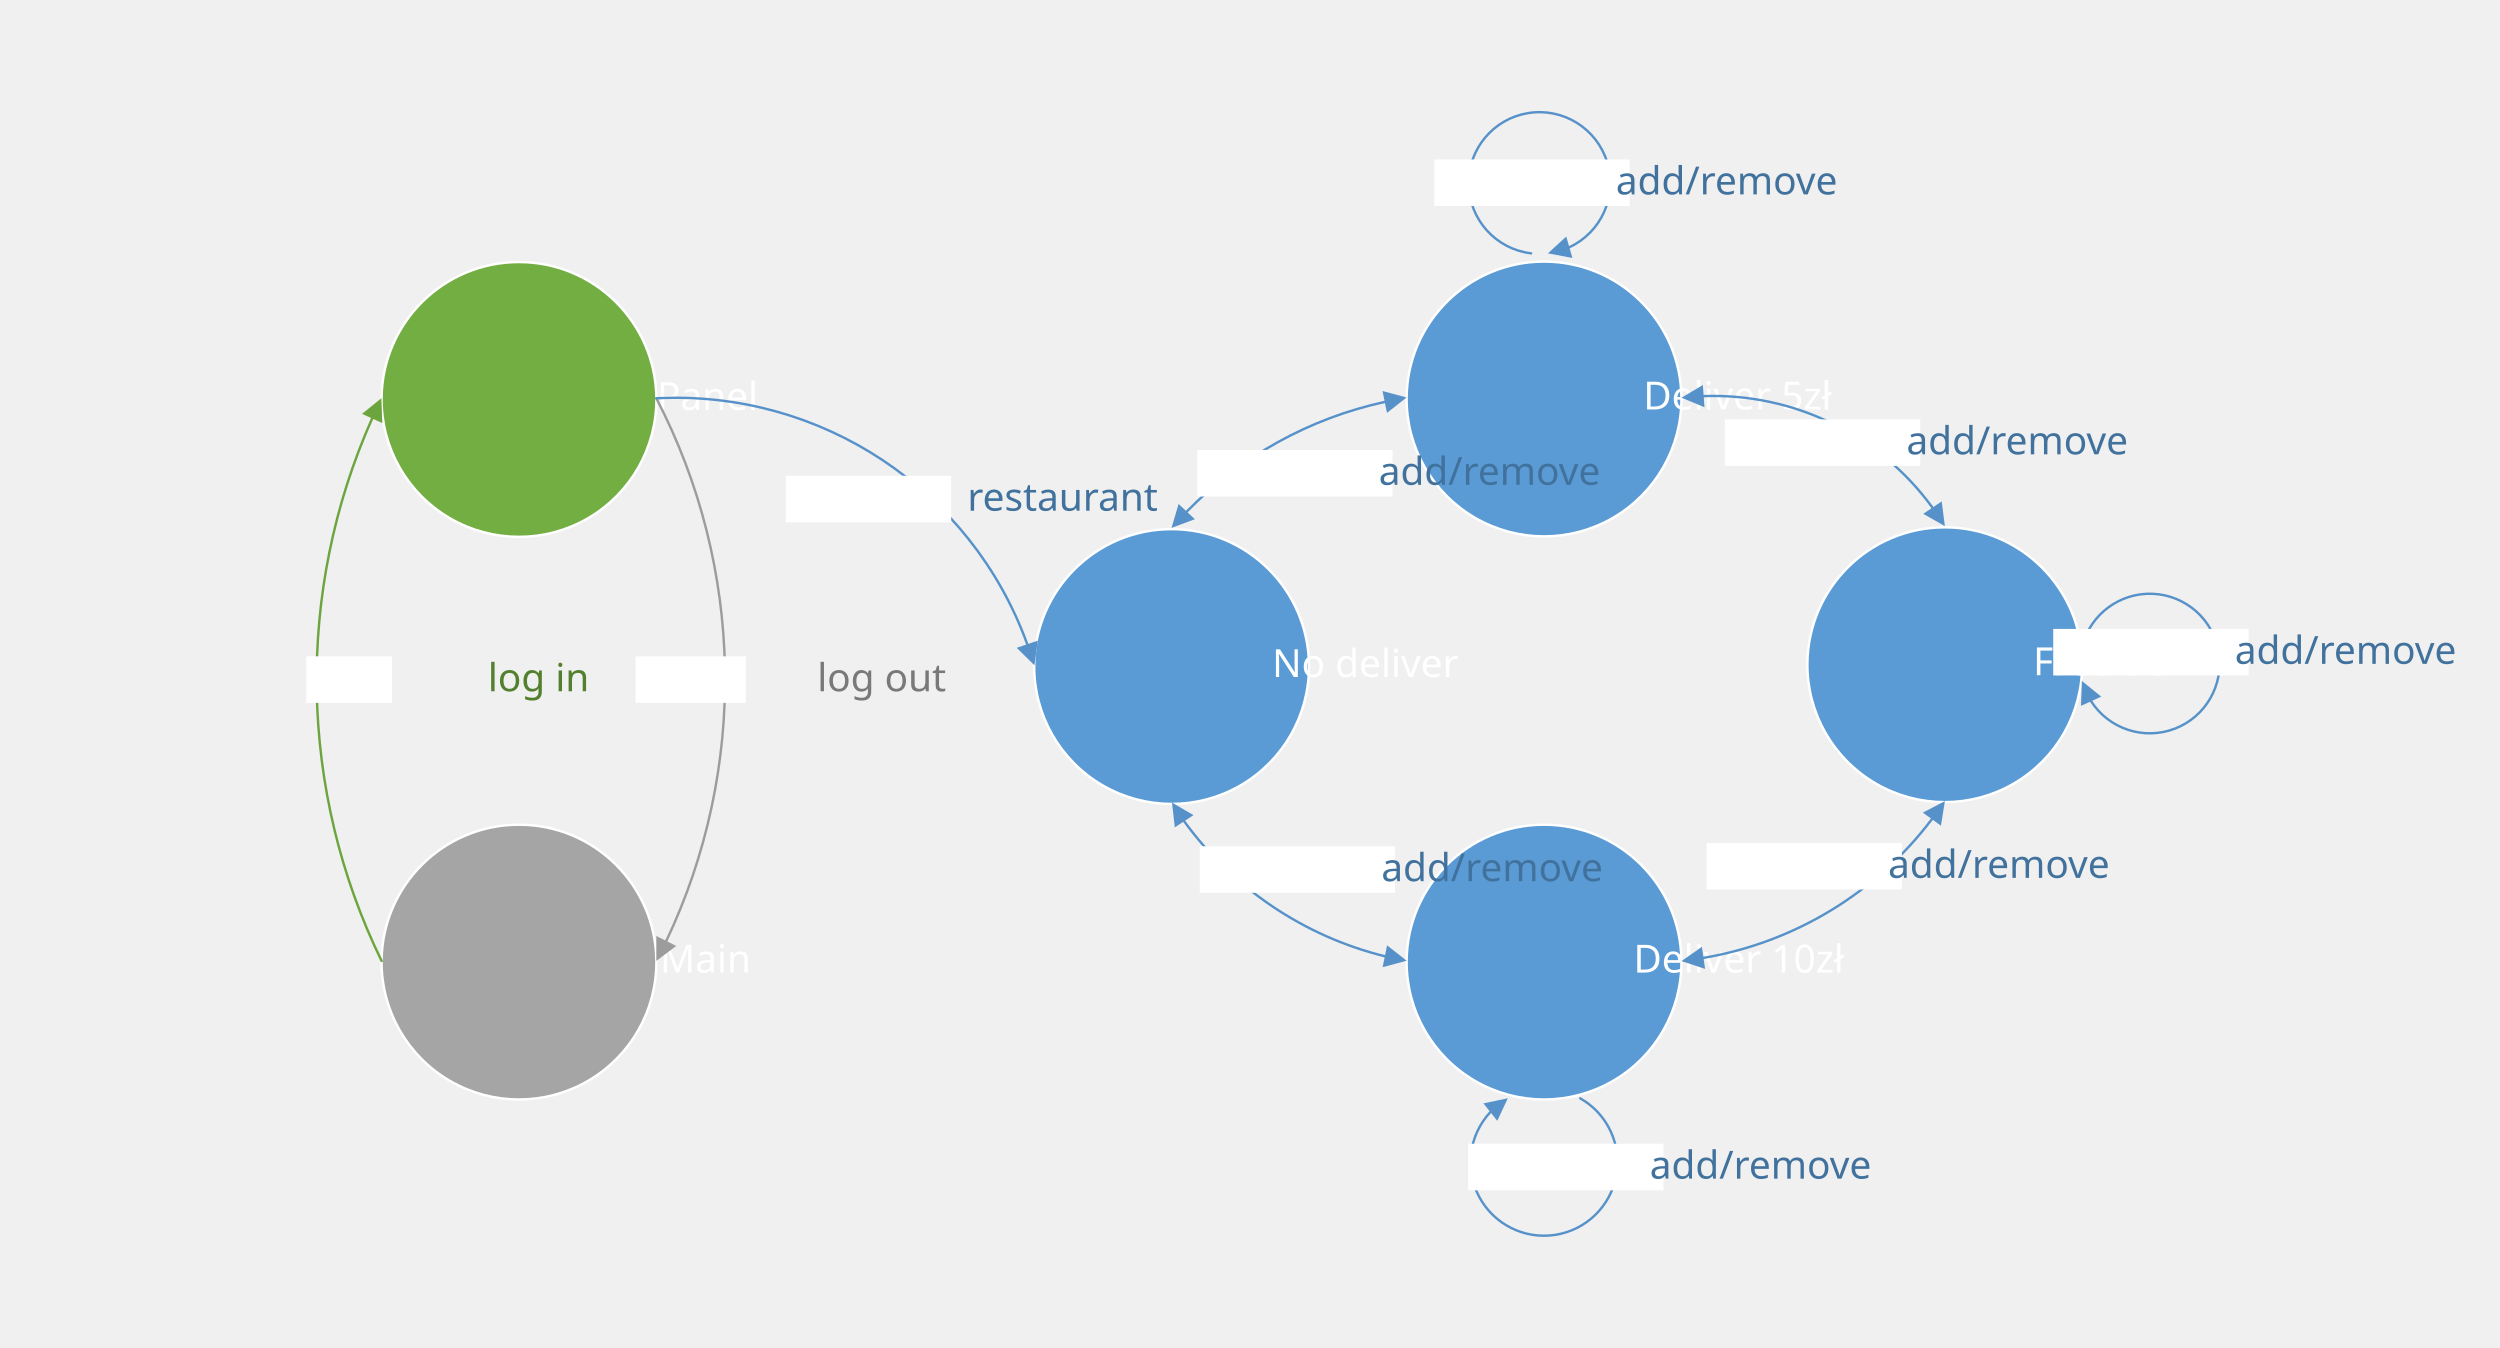
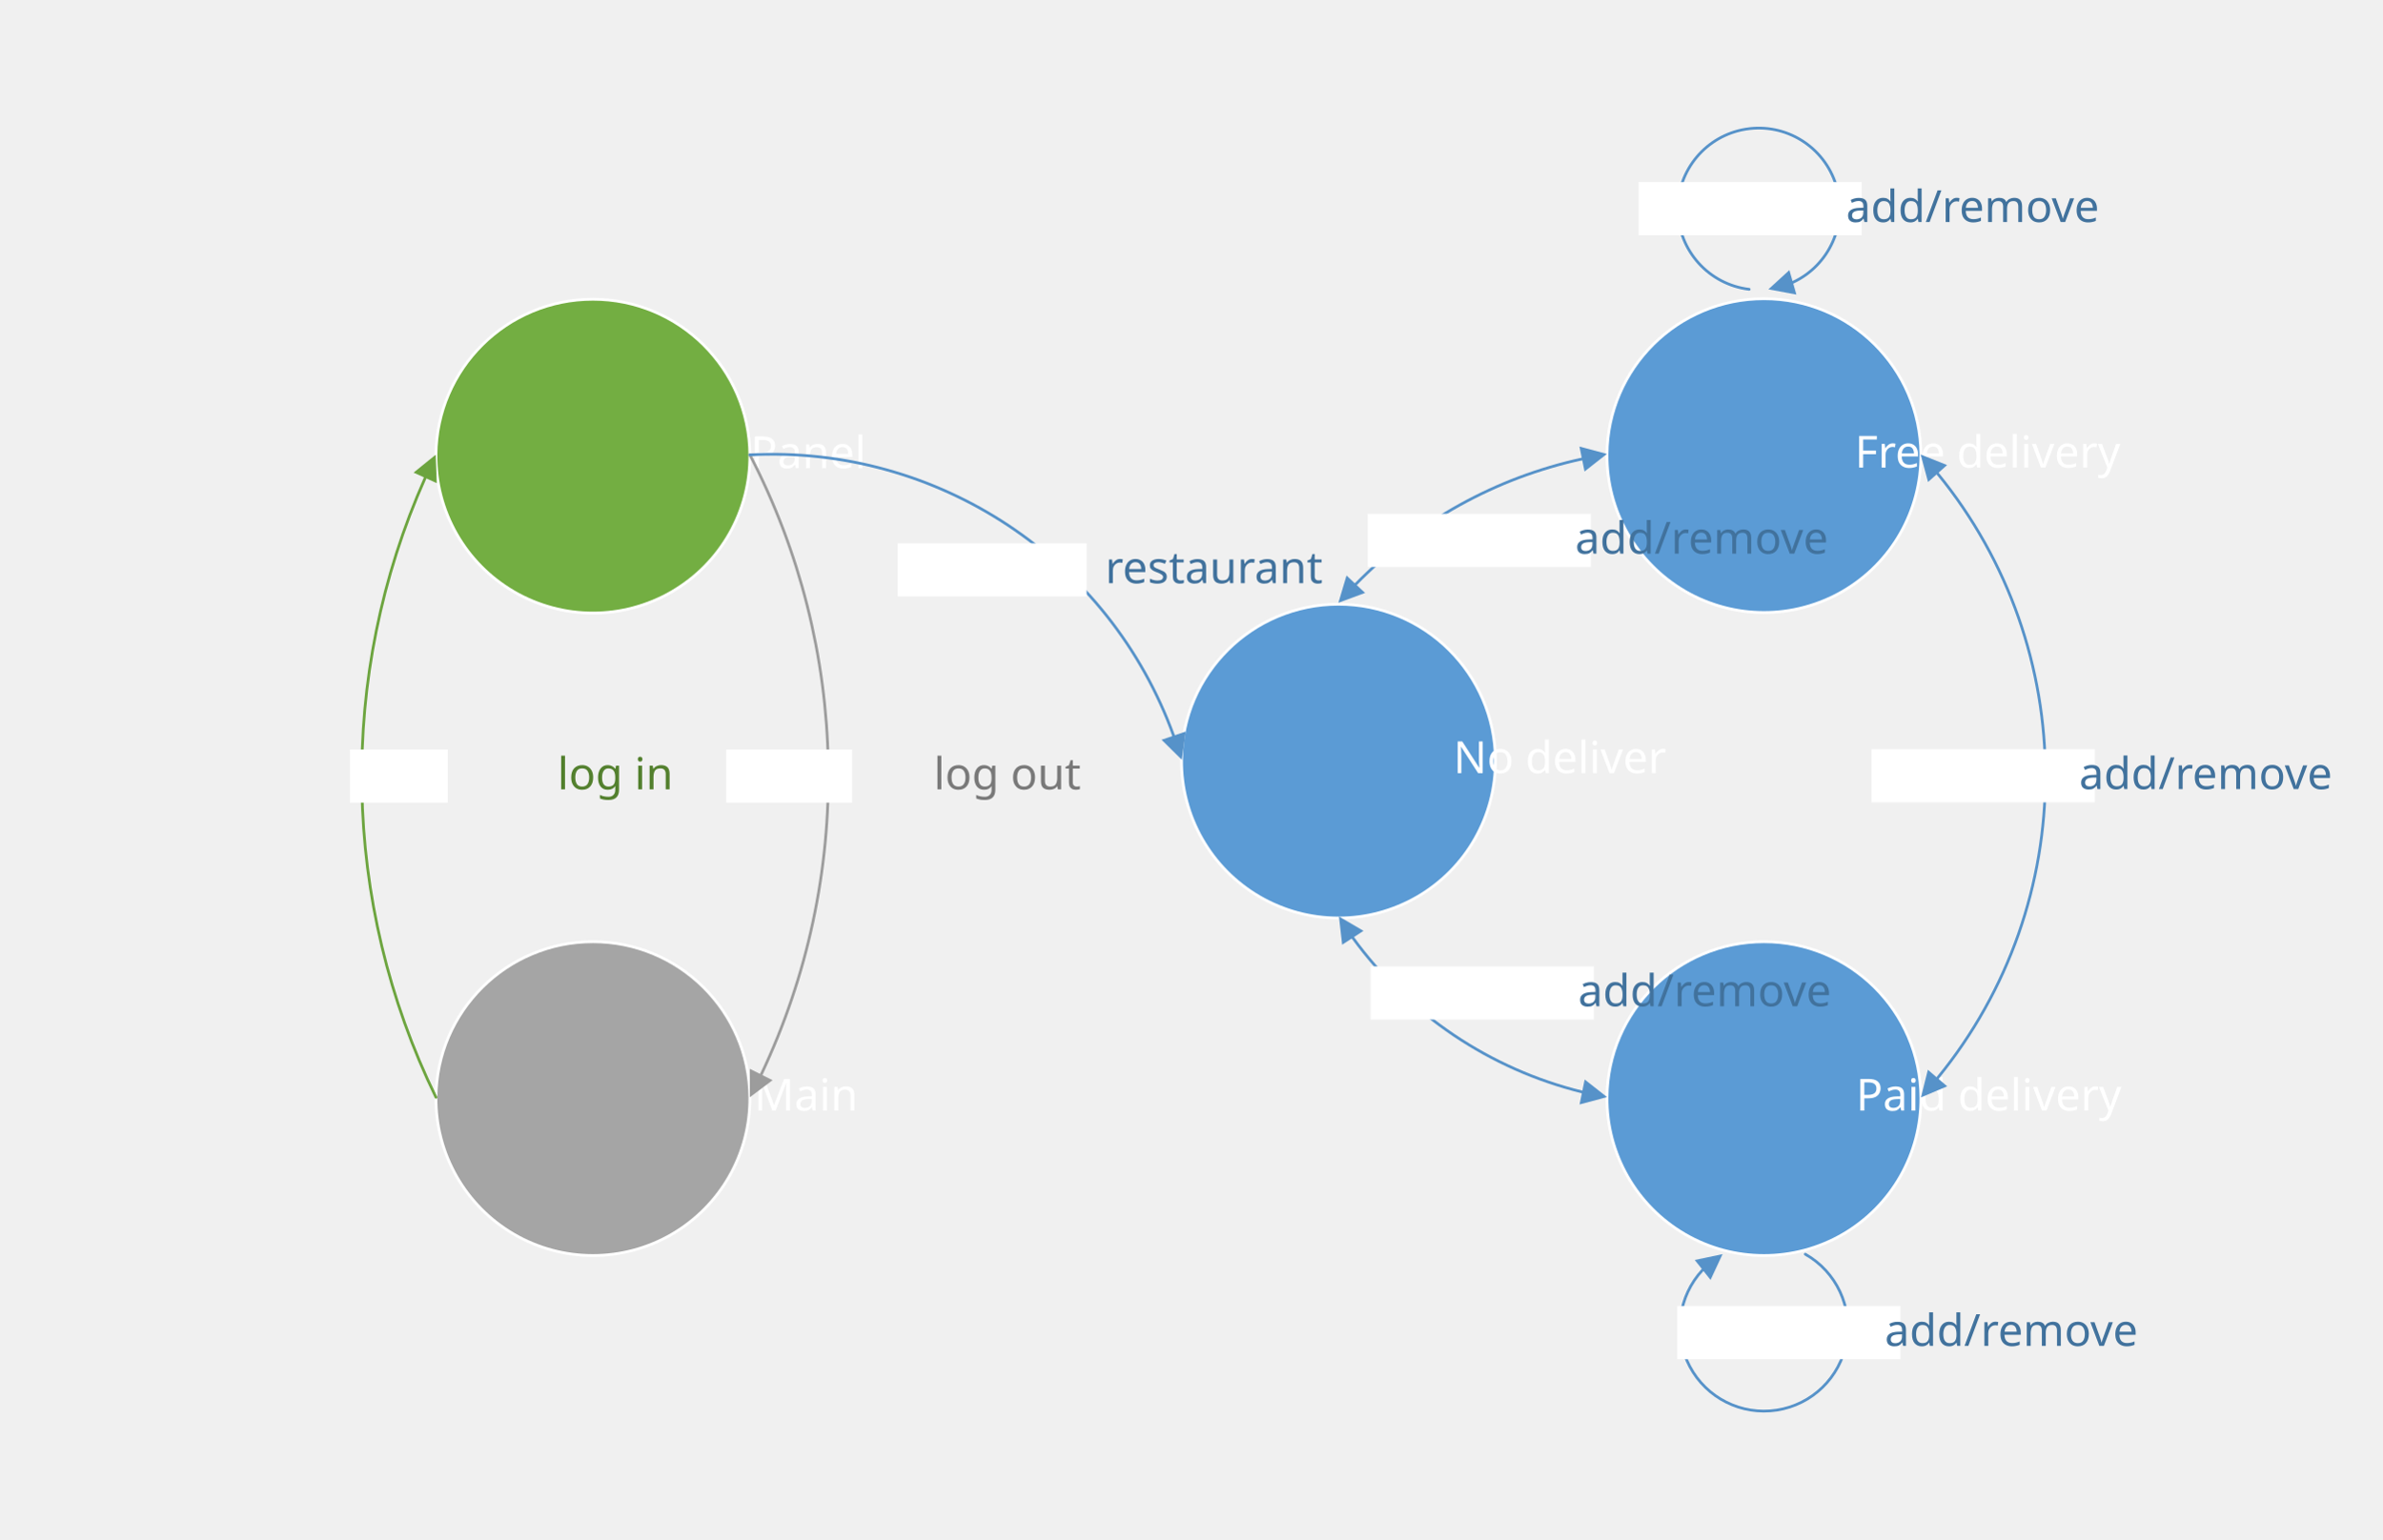
- <svg xmlns="http://www.w3.org/2000/svg" xmlns:ns1="http://schemas.microsoft.com/visio/2003/SVGExtensions/" xmlns:xlink="http://www.w3.org/1999/xlink" width="7.163in" height="3.862in" viewBox="0 0 515.726 278.085" xml:space="preserve" color-interpolation-filters="sRGB" class="st17">
+ <svg xmlns="http://www.w3.org/2000/svg" xmlns:ns1="http://schemas.microsoft.com/visio/2003/SVGExtensions/" xmlns:xlink="http://www.w3.org/1999/xlink" width="5.974in" height="3.862in" viewBox="0 0 430.113 278.085" xml:space="preserve" color-interpolation-filters="sRGB" class="st17">
  <ns1:documentProperties ns1:langID="1033" ns1:metric="true" ns1:viewMarkup="false">
    <ns1:userDefs>
      <ns1:ud ns1:nameU="msvNoAutoConnect" ns1:val="VT0(1):26" />
      <ns1:ud ns1:nameU="msvSubprocessMaster" ns1:prompt="" ns1:val="VT4(Multiple process)" />
    </ns1:userDefs>
  </ns1:documentProperties>
  <style type="text/css">
	
		.st1 {fill:#a5a5a5;stroke:#ffffff;stroke-linecap:round;stroke-linejoin:round;stroke-width:0.5}
		.st2 {fill:#ffffff;font-family:Calibri;font-size:0.667em}
		.st3 {fill:#73ae42;stroke:#ffffff;stroke-linecap:round;stroke-linejoin:round;stroke-width:0.5}
		.st4 {fill:#5b9bd5;stroke:#ffffff;stroke-linecap:round;stroke-linejoin:round;stroke-width:0.5}
- 		.st5 {marker-end:url(#mrkr4-24);stroke:#6ca43e;stroke-linecap:round;stroke-linejoin:round;stroke-width:0.5}
+ 		.st5 {marker-end:url(#mrkr4-21);stroke:#6ca43e;stroke-linecap:round;stroke-linejoin:round;stroke-width:0.5}
		.st6 {fill:#6ca43e;fill-opacity:1;stroke:#6ca43e;stroke-opacity:1;stroke-width:0.217}
		.st7 {fill:#ffffff;stroke:none;stroke-linecap:butt;stroke-width:7.2}
		.st8 {fill:#53802e;font-family:Calibri;font-size:0.667em}
- 		.st9 {marker-end:url(#mrkr4-32);stroke:#9c9c9c;stroke-linecap:round;stroke-linejoin:round;stroke-width:0.5}
+ 		.st9 {marker-end:url(#mrkr4-29);stroke:#9c9c9c;stroke-linecap:round;stroke-linejoin:round;stroke-width:0.5}
		.st10 {fill:#9c9c9c;fill-opacity:1;stroke:#9c9c9c;stroke-opacity:1;stroke-width:0.217}
		.st11 {fill:#797979;font-family:Calibri;font-size:0.667em}
- 		.st12 {marker-end:url(#mrkr4-40);stroke:#5692c9;stroke-linecap:round;stroke-linejoin:round;stroke-width:0.5}
+ 		.st12 {marker-end:url(#mrkr4-37);stroke:#5692c9;stroke-linecap:round;stroke-linejoin:round;stroke-width:0.5}
		.st13 {fill:#5692c9;fill-opacity:1;stroke:#5692c9;stroke-opacity:1;stroke-width:0.217}
		.st14 {fill:#41729d;font-family:Calibri;font-size:0.667em}
- 		.st15 {marker-end:url(#mrkr4-40);marker-start:url(#mrkr4-49);stroke:#5692c9;stroke-linecap:round;stroke-linejoin:round;stroke-width:0.5}
+ 		.st15 {marker-end:url(#mrkr4-37);marker-start:url(#mrkr4-46);stroke:#5692c9;stroke-linecap:round;stroke-linejoin:round;stroke-width:0.5}
		.st16 {fill:#ffffff;stroke:none;stroke-linecap:butt}
		.st17 {fill:none;fill-rule:evenodd;font-size:12px;overflow:visible;stroke-linecap:square;stroke-miterlimit:3}
	
	</style>
  <defs id="Markers">
    <g id="lend4">
      <path d="M 2 1 L 0 0 L 2 -1 L 2 1 " style="stroke:none" />
    </g>
-     <marker id="mrkr4-24" class="st6" ns1:arrowType="4" ns1:arrowSize="1" ns1:setback="8.48" refX="-8.48" orient="auto" markerUnits="strokeWidth" overflow="visible">
+     <marker id="mrkr4-21" class="st6" ns1:arrowType="4" ns1:arrowSize="1" ns1:setback="8.48" refX="-8.48" orient="auto" markerUnits="strokeWidth" overflow="visible">
      <use xlink:href="#lend4" transform="scale(-4.6,-4.6) " />
    </marker>
-     <marker id="mrkr4-32" class="st10" ns1:arrowType="4" ns1:arrowSize="1" ns1:setback="8.48" refX="-8.48" orient="auto" markerUnits="strokeWidth" overflow="visible">
+     <marker id="mrkr4-29" class="st10" ns1:arrowType="4" ns1:arrowSize="1" ns1:setback="8.48" refX="-8.48" orient="auto" markerUnits="strokeWidth" overflow="visible">
      <use xlink:href="#lend4" transform="scale(-4.6,-4.6) " />
    </marker>
-     <marker id="mrkr4-40" class="st13" ns1:arrowType="4" ns1:arrowSize="1" ns1:setback="8.48" refX="-8.48" orient="auto" markerUnits="strokeWidth" overflow="visible">
+     <marker id="mrkr4-37" class="st13" ns1:arrowType="4" ns1:arrowSize="1" ns1:setback="8.48" refX="-8.48" orient="auto" markerUnits="strokeWidth" overflow="visible">
      <use xlink:href="#lend4" transform="scale(-4.6,-4.6) " />
    </marker>
-     <marker id="mrkr4-49" class="st13" ns1:arrowType="4" ns1:arrowSize="1" ns1:setback="8.48" refX="8.48" orient="auto" markerUnits="strokeWidth" overflow="visible">
+     <marker id="mrkr4-46" class="st13" ns1:arrowType="4" ns1:arrowSize="1" ns1:setback="8.48" refX="8.48" orient="auto" markerUnits="strokeWidth" overflow="visible">
      <use xlink:href="#lend4" transform="scale(4.6) " />
    </marker>
  </defs>
  <g ns1:mID="0" ns1:index="1" ns1:groupContext="foregroundPage">
    <ns1:userDefs>
      <ns1:ud ns1:nameU="msvThemeOrder" ns1:val="VT0(0):26" />
    </ns1:userDefs>
    <ns1:pageProperties ns1:drawingScale="0.0393701" ns1:pageScale="0.0393701" ns1:drawingUnits="24" ns1:shadowOffsetX="8.50394" ns1:shadowOffsetY="-8.50394" />
    <ns1:layer ns1:name="Flowchart" ns1:index="0" />
    <ns1:layer ns1:name="Connector" ns1:index="1" />
    <g id="shape1-1" ns1:mID="1" ns1:groupContext="shape" ns1:layerMember="0" transform="translate(78.6987,-51.4894)">
      <ns1:custProps>
        <ns1:cp ns1:nameU="Cost" ns1:lbl="Cost" ns1:type="7" ns1:format="@" ns1:langID="1033" />
        <ns1:cp ns1:nameU="Duration" ns1:lbl="Duration" ns1:type="2" ns1:langID="1033" />
        <ns1:cp ns1:nameU="Resources" ns1:lbl="Resources" ns1:langID="1033" />
      </ns1:custProps>
      <ns1:userDefs>
        <ns1:ud ns1:nameU="visVersion" ns1:val="VT0(15):26" />
      </ns1:userDefs>
      <ns1:textBlock ns1:margins="rect(1,1,1,1)" ns1:tabSpace="42.5197" />
      <ns1:textRect cx="28.346" cy="249.739" width="56.7" height="56.693" />
      <path d="M0 249.74 A28.346 28.346 0 0 1 56.69 249.74 A28.346 28.346 0 1 1 0 249.74 Z" class="st1" />
      <text x="19.99" y="252.14" class="st2" ns1:langID="1045">
        <ns1:paragraph ns1:horizAlign="1" />
        <ns1:tabList />Main</text>
    </g>
    <g id="shape2-4" ns1:mID="2" ns1:groupContext="shape" ns1:layerMember="0" transform="translate(78.6987,-167.568)">
      <ns1:custProps>
        <ns1:cp ns1:nameU="Cost" ns1:lbl="Cost" ns1:type="7" ns1:format="@" ns1:langID="1033" />
        <ns1:cp ns1:nameU="Duration" ns1:lbl="Duration" ns1:type="2" ns1:langID="1033" />
        <ns1:cp ns1:nameU="Resources" ns1:lbl="Resources" ns1:langID="1033" />
      </ns1:custProps>
      <ns1:userDefs>
        <ns1:ud ns1:nameU="visVersion" ns1:val="VT0(15):26" />
      </ns1:userDefs>
      <ns1:textBlock ns1:margins="rect(1,1,1,1)" ns1:tabSpace="42.5197" />
      <ns1:textRect cx="28.346" cy="249.739" width="56.7" height="56.693" />
      <path d="M0 249.74 A28.346 28.346 0 0 1 56.69 249.74 A28.346 28.346 0 1 1 0 249.74 Z" class="st3" />
      <text x="19.35" y="252.14" class="st2" ns1:langID="1045">
        <ns1:paragraph ns1:horizAlign="1" />
        <ns1:tabList />Panel</text>
    </g>
    <g id="shape5-7" ns1:mID="5" ns1:groupContext="shape" ns1:layerMember="0" transform="translate(213.344,-112.464)">
      <ns1:custProps>
        <ns1:cp ns1:nameU="Cost" ns1:lbl="Cost" ns1:type="7" ns1:format="@" ns1:langID="1033" />
        <ns1:cp ns1:nameU="Duration" ns1:lbl="Duration" ns1:type="2" ns1:langID="1033" />
        <ns1:cp ns1:nameU="Resources" ns1:lbl="Resources" ns1:langID="1033" />
      </ns1:custProps>
      <ns1:userDefs>
        <ns1:ud ns1:nameU="visVersion" ns1:val="VT0(15):26" />
      </ns1:userDefs>
      <ns1:textBlock ns1:margins="rect(1,1,1,1)" ns1:tabSpace="42.5197" />
      <ns1:textRect cx="28.346" cy="249.739" width="56.7" height="56.693" />
      <path d="M0 249.74 A28.346 28.346 0 0 1 56.69 249.74 A28.346 28.346 0 1 1 0 249.74 Z" class="st4" />
      <text x="11.63" y="252.14" class="st2" ns1:langID="1045">
        <ns1:paragraph ns1:horizAlign="1" />
        <ns1:tabList />No deliver</text>
    </g>
    <g id="shape8-10" ns1:mID="8" ns1:groupContext="shape" ns1:layerMember="0" transform="translate(290.178,-51.4894)">
      <ns1:custProps>
        <ns1:cp ns1:nameU="Cost" ns1:lbl="Cost" ns1:type="7" ns1:format="@" ns1:langID="1033" />
        <ns1:cp ns1:nameU="Duration" ns1:lbl="Duration" ns1:type="2" ns1:langID="1033" />
        <ns1:cp ns1:nameU="Resources" ns1:lbl="Resources" ns1:langID="1033" />
      </ns1:custProps>
      <ns1:userDefs>
        <ns1:ud ns1:nameU="visVersion" ns1:val="VT0(15):26" />
      </ns1:userDefs>
      <ns1:textBlock ns1:margins="rect(1,1,1,1)" ns1:tabSpace="42.5197" />
      <ns1:textRect cx="28.346" cy="249.739" width="56.7" height="56.693" />
      <path d="M0 249.74 A28.346 28.346 0 0 1 56.69 249.74 A28.346 28.346 0 1 1 0 249.74 Z" class="st4" />
-       <text x="9.34" y="252.14" class="st2" ns1:langID="1045">
-         <ns1:paragraph ns1:horizAlign="1" />
-         <ns1:tabList />Deliver 10zł</text>
+       <text x="7.51" y="252.14" class="st2" ns1:langID="1045">
+         <ns1:paragraph ns1:horizAlign="1" />
+         <ns1:tabList />Paid delivery</text>
    </g>
    <g id="shape9-13" ns1:mID="9" ns1:groupContext="shape" ns1:layerMember="0" transform="translate(290.178,-167.665)">
      <ns1:custProps>
        <ns1:cp ns1:nameU="Cost" ns1:lbl="Cost" ns1:type="7" ns1:format="@" ns1:langID="1033" />
        <ns1:cp ns1:nameU="Duration" ns1:lbl="Duration" ns1:type="2" ns1:langID="1033" />
        <ns1:cp ns1:nameU="Resources" ns1:lbl="Resources" ns1:langID="1033" />
      </ns1:custProps>
      <ns1:userDefs>
        <ns1:ud ns1:nameU="visVersion" ns1:val="VT0(15):26" />
      </ns1:userDefs>
      <ns1:textBlock ns1:margins="rect(1,1,1,1)" ns1:tabSpace="42.5197" />
      <ns1:textRect cx="28.346" cy="249.739" width="56.7" height="56.693" />
      <path d="M0 249.74 A28.346 28.346 0 0 1 56.69 249.74 A28.346 28.346 0 1 1 0 249.74 Z" class="st4" />
-       <text x="11.37" y="252.14" class="st2" ns1:langID="1045">
-         <ns1:paragraph ns1:horizAlign="1" />
-         <ns1:tabList />Deliver 5zł</text>
-     </g>
-     <g id="shape10-16" ns1:mID="10" ns1:groupContext="shape" ns1:layerMember="0" transform="translate(372.86,-112.837)">
-       <ns1:custProps>
-         <ns1:cp ns1:nameU="Cost" ns1:lbl="Cost" ns1:type="7" ns1:format="@" ns1:langID="1033" />
-         <ns1:cp ns1:nameU="Duration" ns1:lbl="Duration" ns1:type="2" ns1:langID="1033" />
-         <ns1:cp ns1:nameU="Resources" ns1:lbl="Resources" ns1:langID="1033" />
-       </ns1:custProps>
-       <ns1:userDefs>
-         <ns1:ud ns1:nameU="visVersion" ns1:val="VT0(15):26" />
-       </ns1:userDefs>
-       <ns1:textBlock ns1:margins="rect(1,1,1,1)" ns1:tabSpace="42.5197" />
-       <ns1:textRect cx="28.346" cy="249.739" width="56.7" height="56.693" />
-       <path d="M0 249.74 A28.346 28.346 0 0 1 56.69 249.74 A28.346 28.346 0 1 1 0 249.74 Z" class="st4" />
-       <text x="9.11" y="252.14" class="st2" ns1:langID="1045">
-         <ns1:paragraph ns1:horizAlign="1" />
-         <ns1:tabList />Free deliver</text>
-     </g>
-     <g id="shape11-19" ns1:mID="11" ns1:groupContext="shape" ns1:layerMember="1" transform="translate(-199.387,198.249) rotate(-90)">
+       <text x="7.3" y="252.14" class="st2" ns1:langID="1045">
+         <ns1:paragraph ns1:horizAlign="1" />
+         <ns1:tabList />Free delivery</text>
+     </g>
+     <g id="shape11-16" ns1:mID="11" ns1:groupContext="shape" ns1:layerMember="1" transform="translate(-199.387,198.249) rotate(-90)">
      <ns1:userDefs>
        <ns1:ud ns1:nameU="ScaleFactor" ns1:val="VT0(1):26" />
        <ns1:ud ns1:nameU="visVersion" ns1:val="VT0(15):26" />
      </ns1:userDefs>
      <ns1:textBlock ns1:margins="rect(1,1,1,1)" ns1:tabSpace="42.5197" />
      <ns1:textRect cx="58.039" cy="271.387" width="108" height="36" transform="rotate(90)" />
      <path d="M0 278.09 A132.415 132.415 0 0 1 111.91 276.14 L112.24 276.29" class="st5" />
      <rect ns1:rectContext="textBkgnd" x="262.553" y="-62.839" width="17.668" height="9.6" transform="rotate(90)" class="st7" />
      <text x="262.55" y="-55.64" transform="rotate(90)" class="st8" ns1:langID="1045">
        <ns1:paragraph ns1:horizAlign="1" />
        <ns1:tabList />log in</text>
    </g>
-     <g id="shape12-27" ns1:mID="12" ns1:groupContext="shape" ns1:layerMember="1" transform="translate(413.477,82.1707) rotate(90)">
+     <g id="shape12-24" ns1:mID="12" ns1:groupContext="shape" ns1:layerMember="1" transform="translate(413.477,82.1707) rotate(90)">
      <ns1:userDefs>
        <ns1:ud ns1:nameU="ScaleFactor" ns1:val="VT0(1):26" />
        <ns1:ud ns1:nameU="visVersion" ns1:val="VT0(15):26" />
      </ns1:userDefs>
      <ns1:textBlock ns1:margins="rect(1,1,1,1)" ns1:tabSpace="42.5197" />
      <ns1:textRect cx="58.039" cy="270.999" width="108" height="36" transform="rotate(-90)" />
      <path d="M-0 278.09 A125.922 125.922 0 0 1 111.96 276.04 L112.28 276.2" class="st9" />
      <rect ns1:rectContext="textBkgnd" x="-282.364" y="53.239" width="22.73" height="9.6" transform="rotate(-90)" class="st7" />
      <text x="-282.36" y="60.44" transform="rotate(-90)" class="st11" ns1:langID="1045">
        <ns1:paragraph ns1:horizAlign="1" />
        <ns1:tabList />log out</text>
    </g>
-     <g id="shape13-35" ns1:mID="13" ns1:groupContext="shape" ns1:layerMember="1" transform="translate(295.911,-144.908) rotate(35.2561)">
+     <g id="shape13-32" ns1:mID="13" ns1:groupContext="shape" ns1:layerMember="1" transform="translate(295.911,-144.908) rotate(35.2561)">
      <ns1:userDefs>
        <ns1:ud ns1:nameU="ScaleFactor" ns1:val="VT0(1):26" />
        <ns1:ud ns1:nameU="visVersion" ns1:val="VT0(15):26" />
      </ns1:userDefs>
      <ns1:textBlock ns1:margins="rect(1,1,1,1)" ns1:tabSpace="42.5197" />
      <ns1:textRect cx="47.731" cy="269.806" width="108" height="36" transform="rotate(-35.2561)" />
      <path d="M0 278.09 A77.076 77.076 0 0 1 91.77 275.35 L92.06 275.56" class="st12" />
      <rect ns1:rectContext="textBkgnd" x="-133.823" y="243.071" width="34.117" height="9.6" transform="rotate(-35.2561)" class="st7" />
      <text x="-133.82" y="250.27" transform="rotate(-35.2561)" class="st14" ns1:langID="1045">
        <ns1:paragraph ns1:horizAlign="1" />
        <ns1:tabList />restaurant</text>
    </g>
-     <g id="shape17-43" ns1:mID="17" ns1:groupContext="shape" ns1:layerMember="1" transform="translate(396.943,-65.0915) rotate(33.9375)">
+     <g id="shape17-40" ns1:mID="17" ns1:groupContext="shape" ns1:layerMember="1" transform="translate(396.943,-65.0915) rotate(33.9375)">
      <ns1:userDefs>
        <ns1:ud ns1:nameU="ScaleFactor" ns1:val="VT0(1):26" />
        <ns1:ud ns1:nameU="visVersion" ns1:val="VT0(15):26" />
      </ns1:userDefs>
      <ns1:textBlock ns1:margins="rect(1,1,1,1)" ns1:tabSpace="42.5197" />
      <ns1:textRect cx="29.222" cy="275.025" width="108" height="36" transform="rotate(-33.9375)" />
      <path d="M54.51 279.66 L54.17 279.8 A72.806 72.806 0 0 1 4.27 279.8 L3.94 279.66" class="st15" />
      <rect ns1:rectContext="textBkgnd" x="-149.45" y="239.687" width="40.301" height="9.6" transform="rotate(-33.9375)" class="st7" />
      <text x="-149.45" y="246.89" transform="rotate(-33.9375)" class="st14" ns1:langID="1045">
        <ns1:paragraph ns1:horizAlign="1" />
        <ns1:tabList />add/remove</text>
    </g>
-     <g id="shape23-53" ns1:mID="23" ns1:groupContext="shape" ns1:layerMember="1" transform="translate(424.911,325.34) rotate(151.02)">
+     <g id="shape23-50" ns1:mID="23" ns1:groupContext="shape" ns1:layerMember="1" transform="translate(424.911,325.34) rotate(151.02)">
      <ns1:userDefs>
        <ns1:ud ns1:nameU="ScaleFactor" ns1:val="VT0(1):26" />
        <ns1:ud ns1:nameU="visVersion" ns1:val="VT0(15):26" />
      </ns1:userDefs>
      <ns1:textBlock ns1:margins="rect(1,1,1,1)" ns1:tabSpace="42.5197" />
      <ns1:textRect cx="27.714" cy="275.648" width="108" height="36" transform="rotate(-151.02)" />
      <path d="M51.4 279.42 L51.06 279.53 A81.22 81.22 0 0 1 4.37 279.53 L4.02 279.42" class="st15" />
      <rect ns1:rectContext="textBkgnd" x="-177.945" y="-232.507" width="40.301" height="9.6" transform="rotate(-151.02)" class="st16" />
      <text x="-177.95" y="-225.31" transform="rotate(-151.02)" class="st14" ns1:langID="1045">
        <ns1:paragraph ns1:horizAlign="1" />
        <ns1:tabList />add/remove</text>
    </g>
-     <g id="shape25-62" ns1:mID="25" ns1:groupContext="shape" ns1:layerMember="1" transform="translate(202.513,-39.4317) rotate(-31.2728)">
-       <ns1:userDefs>
-         <ns1:ud ns1:nameU="ScaleFactor" ns1:val="VT0(1):26" />
-         <ns1:ud ns1:nameU="visVersion" ns1:val="VT0(15):26" />
-       </ns1:userDefs>
-       <ns1:textBlock ns1:margins="rect(1,1,1,1)" ns1:tabSpace="42.5197" />
-       <ns1:textRect cx="31.786" cy="274.534" width="108" height="36" transform="rotate(31.2728)" />
-       <path d="M59.68 279.77 L59.35 279.91 A74.68 74.68 0 0 1 4.22 279.91 L3.89 279.77" class="st15" />
-       <rect ns1:rectContext="textBkgnd" x="149.532" y="213.345" width="40.301" height="9.6" transform="rotate(31.2728)" class="st7" />
-       <text x="149.53" y="220.55" transform="rotate(31.2728)" class="st14" ns1:langID="1045">
-         <ns1:paragraph ns1:horizAlign="1" />
-         <ns1:tabList />add/remove</text>
-     </g>
-     <g id="shape26-71" ns1:mID="26" ns1:groupContext="shape" ns1:layerMember="1" transform="translate(468.702,-167.903) rotate(25.9832)">
-       <ns1:userDefs>
-         <ns1:ud ns1:nameU="ScaleFactor" ns1:val="VT0(1):26" />
-         <ns1:ud ns1:nameU="visVersion" ns1:val="VT0(15):26" />
-       </ns1:userDefs>
-       <ns1:textBlock ns1:margins="rect(1,1,1,1)" ns1:tabSpace="42.5197" />
-       <ns1:textRect cx="30.223" cy="273.646" width="108" height="36" transform="rotate(-25.9832)" />
-       <path d="M3.66 275.94 L3.97 275.76 A55.88 55.88 0 0 1 56.48 275.76 L56.79 275.94" class="st15" />
-       <rect ns1:rectContext="textBkgnd" x="-112.869" y="254.428" width="40.301" height="9.6" transform="rotate(-25.9832)" class="st7" />
-       <text x="-112.87" y="261.63" transform="rotate(-25.9832)" class="st14" ns1:langID="1045">
-         <ns1:paragraph ns1:horizAlign="1" />
-         <ns1:tabList />add/remove</text>
-     </g>
-     <g id="shape32-80" ns1:mID="32" ns1:groupContext="shape" ns1:layerMember="1" transform="translate(596.61,226.596) rotate(90)">
+     <g id="shape32-59" ns1:mID="32" ns1:groupContext="shape" ns1:layerMember="1" transform="translate(596.61,226.596) rotate(90)">
      <ns1:userDefs>
        <ns1:ud ns1:nameU="ScaleFactor" ns1:val="VT0(1):26" />
        <ns1:ud ns1:nameU="visVersion" ns1:val="VT0(15):26" />
      </ns1:userDefs>
      <ns1:textBlock ns1:margins="rect(1,1,1,1)" ns1:tabSpace="42.5197" />
      <ns1:textRect cx="14.173" cy="273.595" width="108" height="18" transform="rotate(-90)" />
-       <path d="M0 270.62 A15.157 15.157 0 1 1 2.85 289.17 L2.62 288.88" class="st12" />
-       <rect ns1:rectContext="textBkgnd" x="-293.745" y="9.373" width="40.301" height="9.6" transform="rotate(-90)" class="st7" />
+       <path d="M-0 270.62 A15.157 15.157 0 1 1 2.85 289.17 L2.62 288.88" class="st12" />
+       <rect ns1:rectContext="textBkgnd" x="-293.745" y="9.373" width="40.301" height="9.6" transform="rotate(-90)" class="st16" />
      <text x="-293.74" y="16.57" transform="rotate(-90)" class="st14" ns1:langID="1045">
        <ns1:paragraph ns1:horizAlign="1" />
        <ns1:tabList />add/remove</text>
    </g>
-     <g id="shape34-87" ns1:mID="34" ns1:groupContext="shape" ns1:layerMember="1" transform="translate(39.4994,52.2653) rotate(-90)">
+     <g id="shape34-66" ns1:mID="34" ns1:groupContext="shape" ns1:layerMember="1" transform="translate(39.4994,52.2653) rotate(-90)">
      <ns1:userDefs>
        <ns1:ud ns1:nameU="ScaleFactor" ns1:val="VT0(1):26" />
        <ns1:ud ns1:nameU="visVersion" ns1:val="VT0(15):26" />
      </ns1:userDefs>
      <ns1:textBlock ns1:margins="rect(1,1,1,1)" ns1:tabSpace="42.5197" />
      <ns1:textRect cx="14.561" cy="276.526" width="108" height="18" transform="rotate(90)" />
      <path d="M-0 276.35 A14.613 14.613 0 1 1 1.26 284.25 L1.16 283.9" class="st12" />
-       <rect ns1:rectContext="textBkgnd" x="256.376" y="-19.361" width="40.301" height="9.6" transform="rotate(90)" class="st7" />
+       <rect ns1:rectContext="textBkgnd" x="256.376" y="-19.361" width="40.301" height="9.6" transform="rotate(90)" class="st16" />
      <text x="256.38" y="-12.16" transform="rotate(90)" class="st14" ns1:langID="1045">
        <ns1:paragraph ns1:horizAlign="1" />
        <ns1:tabList />add/remove</text>
    </g>
-     <g id="shape36-94" ns1:mID="36" ns1:groupContext="shape" ns1:layerMember="1" transform="translate(429.553,-141.184)">
-       <ns1:userDefs>
-         <ns1:ud ns1:nameU="ScaleFactor" ns1:val="VT0(1):26" />
-         <ns1:ud ns1:nameU="visVersion" ns1:val="VT0(15):26" />
-       </ns1:userDefs>
-       <ns1:textBlock ns1:margins="rect(1,1,1,1)" ns1:tabSpace="42.5197" />
-       <ns1:textRect cx="14.173" cy="275.736" width="108" height="18" />
-       <path d="M0 274.52 A14.397 14.397 0 1 1 1.84 285.86 L1.69 285.53" class="st12" />
-       <rect ns1:rectContext="textBkgnd" x="-5.977" y="270.936" width="40.301" height="9.6" class="st16" />
-       <text x="-5.98" y="278.14" class="st14" ns1:langID="1045">
+     <g id="shape36-73" ns1:mID="36" ns1:groupContext="shape" ns1:layerMember="1" transform="translate(624.956,82.0738) rotate(90)">
+       <ns1:userDefs>
+         <ns1:ud ns1:nameU="ScaleFactor" ns1:val="VT0(1):26" />
+         <ns1:ud ns1:nameU="visVersion" ns1:val="VT0(15):26" />
+       </ns1:userDefs>
+       <ns1:textBlock ns1:margins="rect(1,1,1,1)" ns1:tabSpace="42.5197" />
+       <ns1:textRect cx="58.088" cy="266.844" width="108" height="36" transform="rotate(-90)" />
+       <path d="M3.21 275.32 L3.48 275.08 A86.28 86.28 0 0 1 112.69 275.08 L112.97 275.32" class="st15" />
+       <rect ns1:rectContext="textBkgnd" x="-286.994" y="53.288" width="40.301" height="9.6" transform="rotate(-90)" class="st16" />
+       <text x="-286.99" y="60.49" transform="rotate(-90)" class="st14" ns1:langID="1045">
        <ns1:paragraph ns1:horizAlign="1" />
        <ns1:tabList />add/remove</text>
    </g>
  </g>
</svg>
